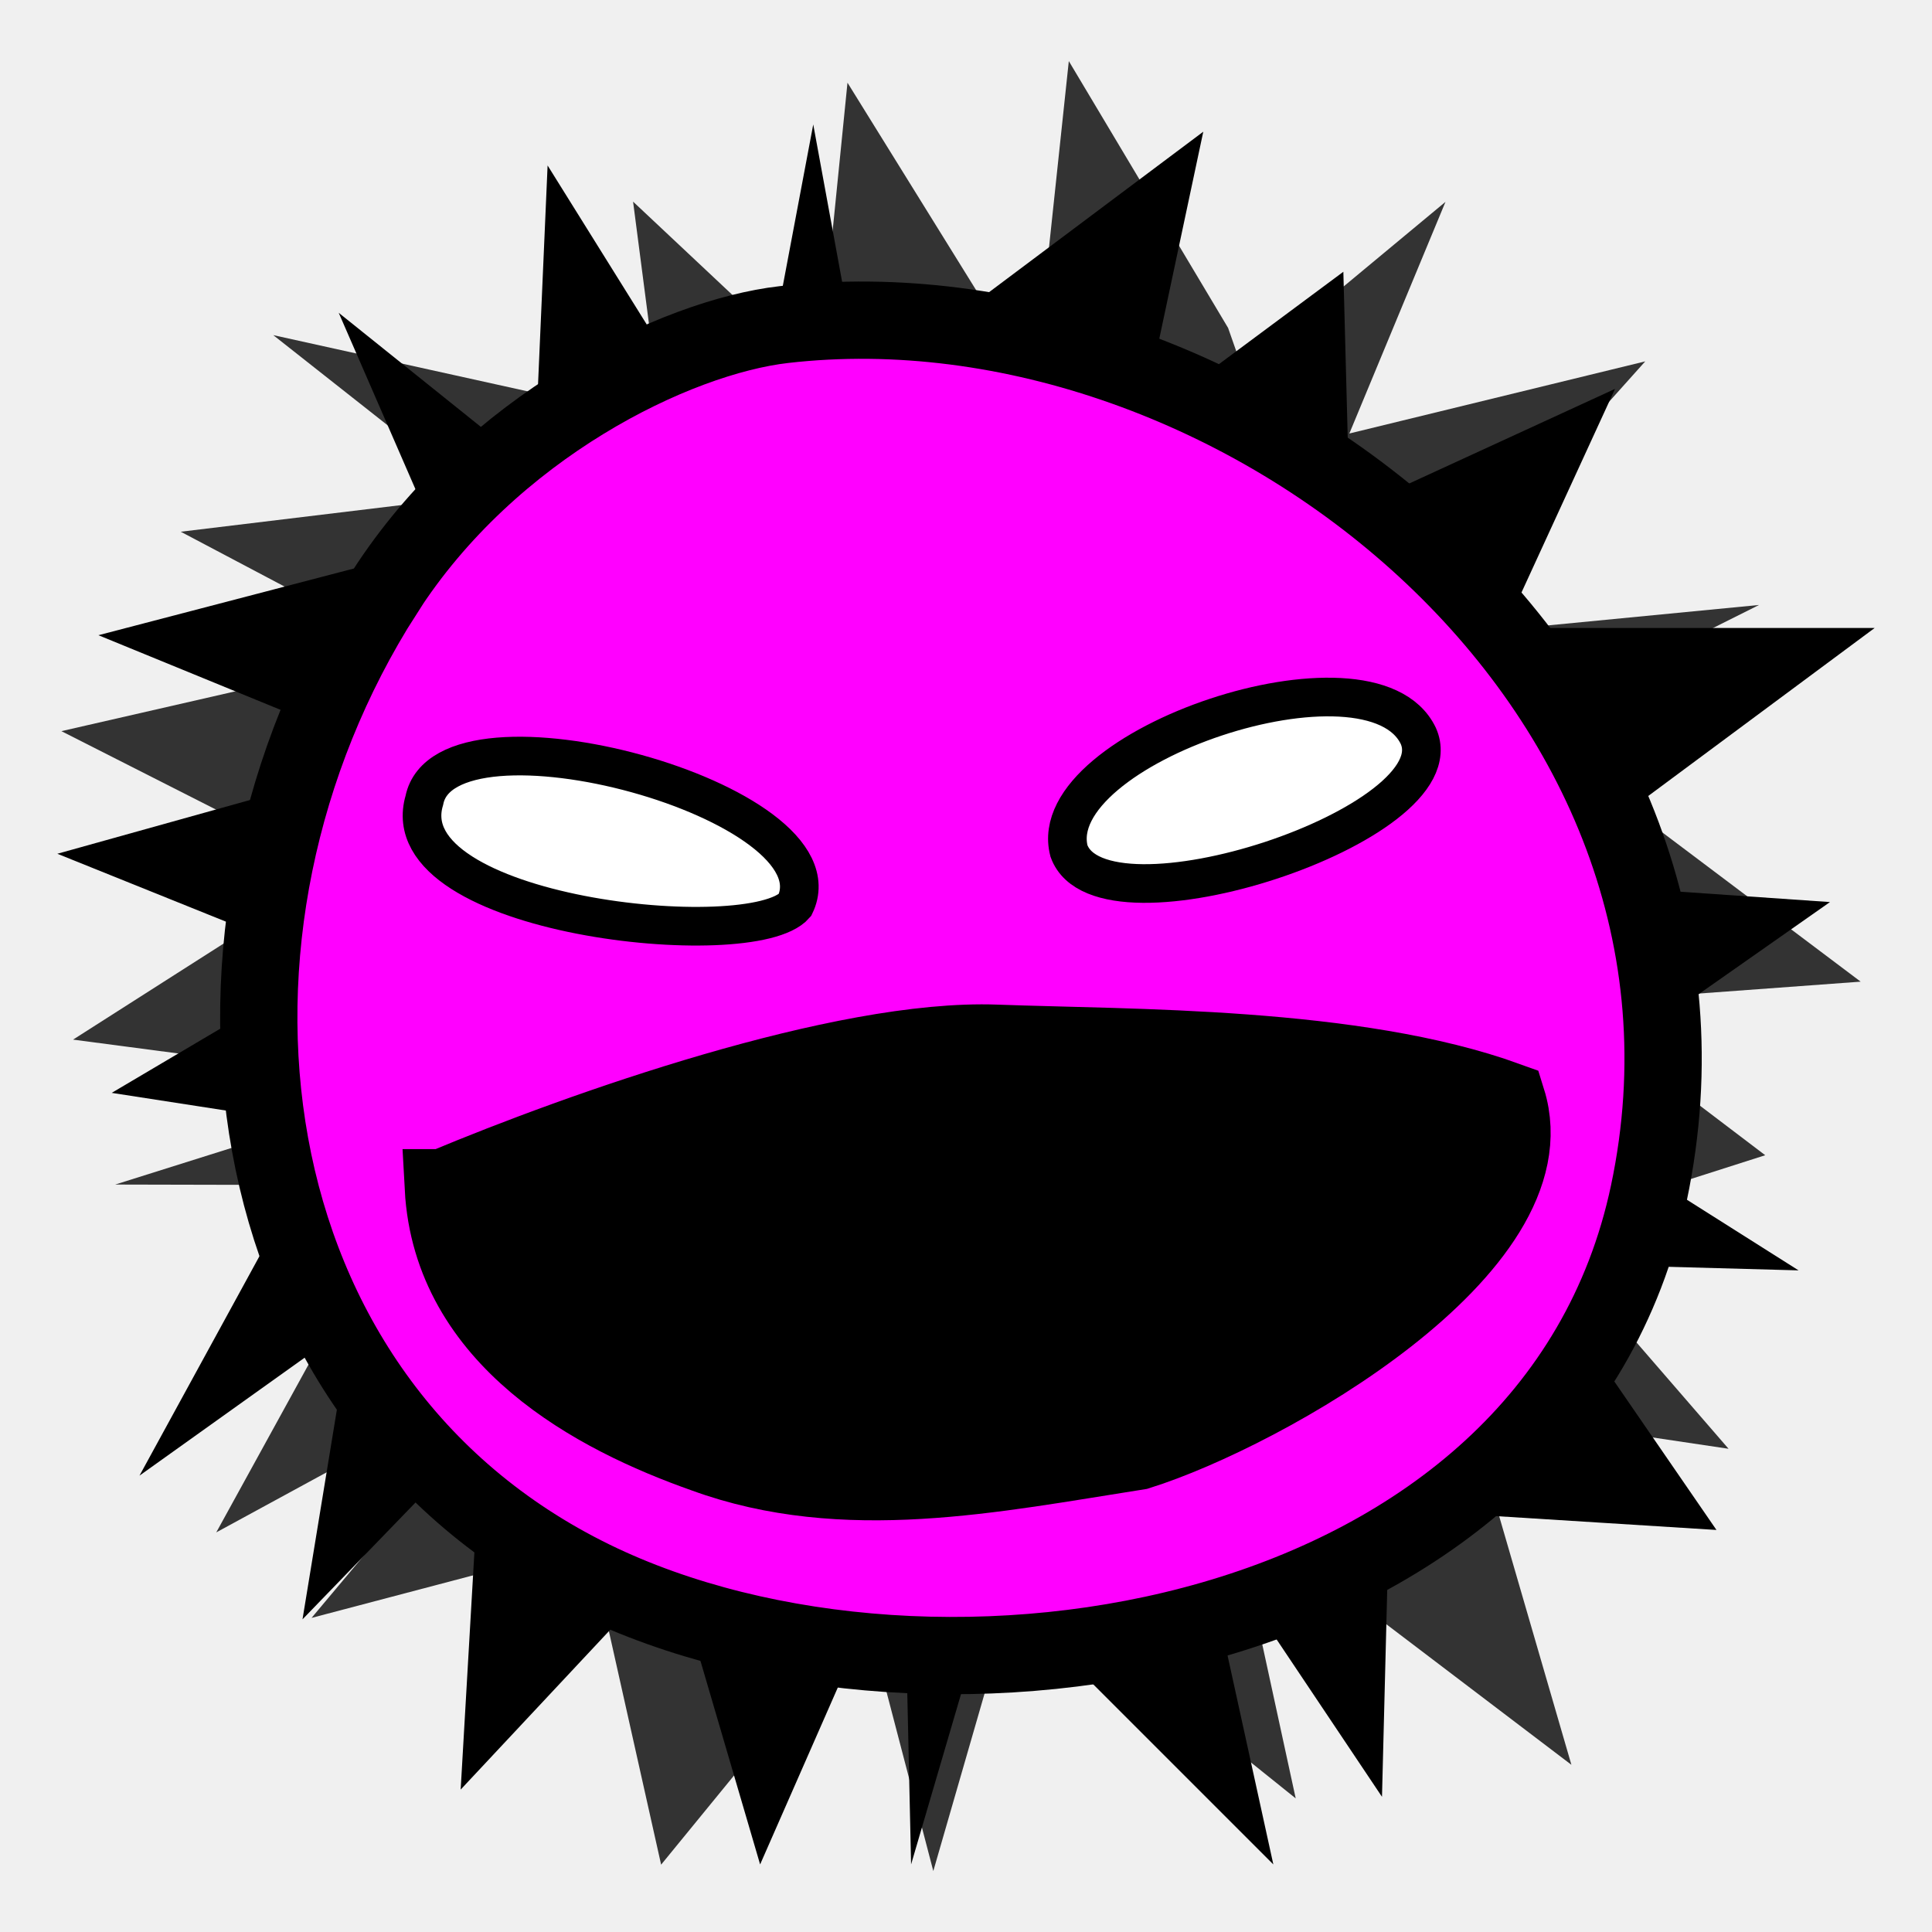
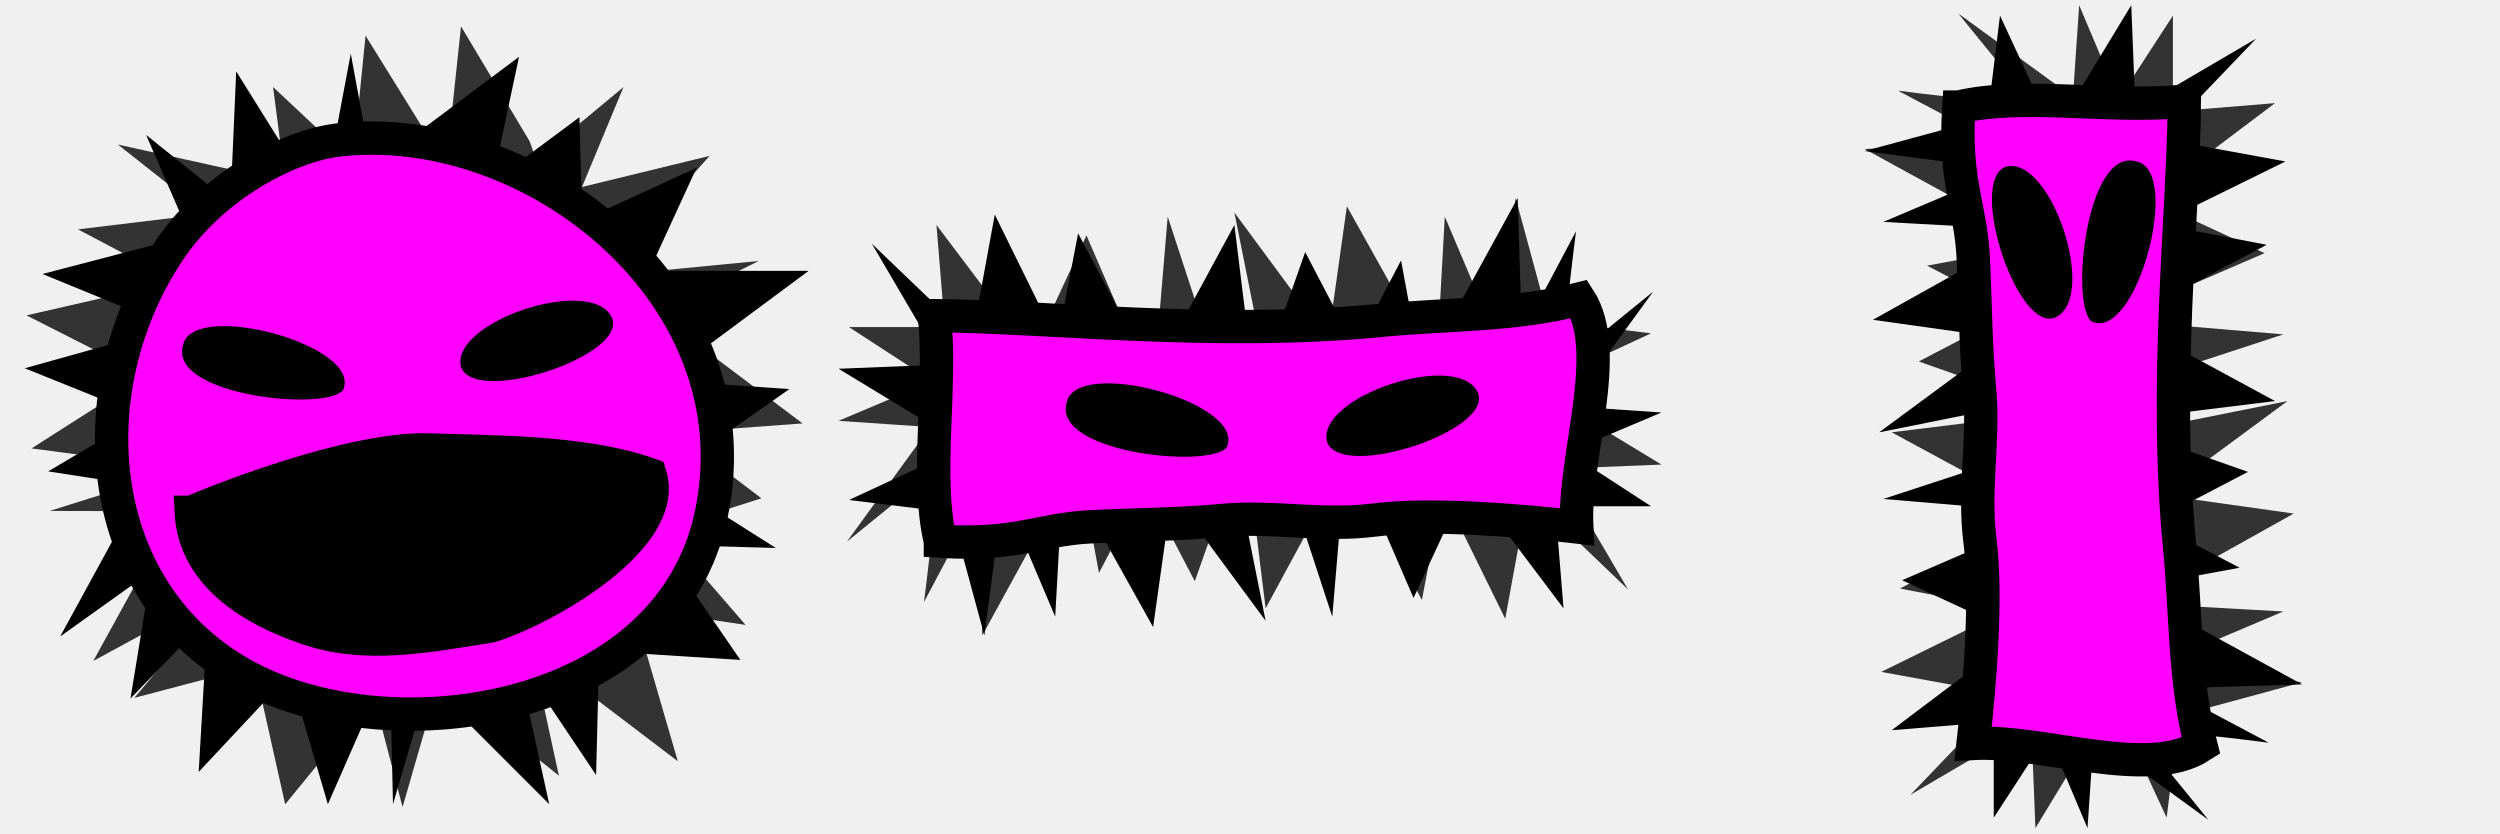
- <svg xmlns="http://www.w3.org/2000/svg" width="50" height="50" id="svg2" version="1.1">
+ <svg xmlns="http://www.w3.org/2000/svg" width="150" height="50" id="svg2" version="1.1">
  <defs id="defs4" />
  <g id="layer1" transform="translate(0,-1002.362)">
    <g id="g3976" transform="translate(-0.328125,50.18912)">
      <path style="fill:#333333;fill-opacity:1;stroke:none" d="m 45.846,967.83 -9.401,0.91 6.462,-7.215 -7.658,1.867 2.488,-5.995 -5.243,4.355 -0.383,-1.093 -4.122,-6.905 -0.889,8.362 -4.839,-7.803 -0.76,7.576 -4.789,-4.498 0.738,5.676 -10.05,-2.221 5.277,4.161 -7.671,0.927 5.882,3.107 -8.971,2.054 7.138,3.621 -6.836,4.362 9.17,1.208 -8.08,2.543 7.555,0.017 -4.939,8.985 7.952,-4.328 -5.486,6.541 7.194,-1.895 1.853,8.281 5.306,-6.489 1.738,6.654 2.206,-7.638 7.173,5.758 -1.635,-7.53 8.77,6.661 -2.668,-9.183 6.735,1.004 -4.457,-5.148 -0.222,-0.651 5.628,-1.798 -5.177,-3.93 7.647,-0.562 -8.83,-6.644 6.193,-3.101 z" id="path3960" />
      <path id="path3954" transform="translate(0,952.3622)" d="m 21.375,3.031 -1.75,9.281 -5.125,-8.219 -0.344,7.875 -5.062,-4.062 2.719,6.25 -1.156,0.062 L 2.875,16.25 10.656,19.438 1.812,21.906 8.875,24.75 3.219,28.094 8.875,28.969 3.938,38 l 5.469,-3.906 -1.25,7.625 4.625,-4.781 L 12.25,46.125 17.719,40.281 20,48.062 l 3.719,-8.469 0.188,8.469 2.125,-7.25 7.25,7.25 -1.938,-8.844 4.75,7.094 0.188,-7.438 L 44.75,39.406 40,32.5 46.875,32.688 40.156,28.438 47.688,23.156 40,22.625 l 8.844,-6.562 -9.562,0 L 42.125,9.875 35.938,12.719 35.25,12.75 35.094,6.844 l -5.219,3.875 1.594,-7.5 -8.844,6.625 -1.25,-6.812 z" style="fill:#000000;fill-opacity:1;stroke:none" />
      <path id="path3136" d="m 10.273,967.512 c -5.565,8.697 -4.114,20.89 5.399,25.536 8.847,4.321 24.839,1.776 27.328,-9.994 2.786,-13.172 -10.736,-23.822 -22.387,-22.481 -2.802,0.322 -7.588,2.638 -10.341,6.939 z" style="fill:#ff00ff;stroke:#000000;stroke-width:2;stroke-linecap:butt;stroke-linejoin:miter;stroke-miterlimit:4;stroke-opacity:1;stroke-dasharray:none" />
-       <path id="path3917" d="m 11.31,972.886 c -0.893,3.003 8.481,3.989 9.591,2.711 1.302,-2.689 -9.041,-5.485 -9.591,-2.711 z" style="fill:#ffffff;fill-opacity:1;stroke:#000000;stroke-width:1;stroke-linecap:butt;stroke-linejoin:miter;stroke-miterlimit:4;stroke-opacity:1;stroke-dasharray:none" />
-       <path id="path3919" d="m 37.033,971.216 c -1.227,-2.568 -9.737,0.288 -9.04,2.98 0.845,2.339 10.07,-0.697 9.04,-2.98 z" style="fill:#ffffff;fill-opacity:1;stroke:#000000;stroke-width:1;stroke-linecap:butt;stroke-linejoin:miter;stroke-miterlimit:4;stroke-opacity:1;stroke-dasharray:none" />
+       <path id="path3917" d="m 11.31,972.886 c -0.893,3.003 8.481,3.989 9.591,2.711 1.302,-2.689 -9.041,-5.485 -9.591,-2.711 z" style="fill:#000000;fill-opacity:1;stroke:none" />
+       <path id="path3919" d="m 37.033,971.216 c -1.227,-2.568 -9.737,0.288 -9.04,2.98 0.845,2.339 10.07,-0.697 9.04,-2.98 z" style="fill:#000000;fill-opacity:1;stroke:none" />
      <path id="path3962" d="m 11.801,982.911 c 0.211,3.916 3.931,5.894 6.761,6.891 3.622,1.326 7.466,0.516 11.222,-0.073 3.277,-1.031 10.736,-5.265 9.548,-9.075 -3.95,-1.432 -9.747,-1.353 -13.221,-1.482 -3.984,-0.148 -10.718,2.234 -14.309,3.739 z" style="fill:#000000;fill-opacity:1;stroke:#000000;stroke-width:2;stroke-linecap:butt;stroke-linejoin:miter;stroke-miterlimit:4;stroke-opacity:1;stroke-dasharray:none" />
    </g>
+     <g id="g4556">
+       <path style="fill:#333333;fill-opacity:1;stroke:none" d="m 91.688,1031.987 -1.375,7.5 -3.75,-7.625 -1.25,6.5 -4.5,-8.5 -4.875,9 -1.25,-10.125 -3,8.5 -3,-5.75 -2.75,5.25 -1.25,-6.75 -5.75,10.5 -0.25,-8.125 -3.25,6.125 c 0,0 1.125,-8.5 0.5,-7.875 -0.625,0.625 -5.125,4.25 -5.125,4.25 l 5,-6.875 -5.5,-0.375 5.625,-2.375 -5,-3.25 5.75,0 -0.5,-6.125 5.75,7.625 3.25,-7 4,9.25 0.875,-10.375 2.375,7.25 3,-0.625 -1.375,-6.875 5.625,7.625 1.125,-8 5.375,9.625 0.5,-9 3.125,7.375 1.125,-8.5 2,7.375 6.125,0.75 -7,3.25 7.625,4.625 -6.25,0.25 4.25,7.25 z" id="path4504" />
+       <path id="path4502" d="m 58.312,1022.737 1.375,-7.5 3.75,7.625 1.25,-6.5 4.5,8.5 4.875,-9 1.25,10.125 3,-8.5 3,5.75 2.75,-5.25 1.25,6.75 5.75,-10.5 0.25,8.125 3.25,-6.125 c 0,0 -1.125,8.5 -0.5,7.875 0.625,-0.625 5.125,-4.25 5.125,-4.25 l -5,6.875 5.5,0.375 -5.625,2.375 5,3.25 -5.75,0 0.5,6.125 -5.75,-7.625 -3.25,7 -4,-9.25 -0.875,10.375 -2.375,-7.25 -3,0.625 1.375,6.875 -5.625,-7.625 -1.125,8 -5.375,-9.625 -0.5,9 -3.125,-7.375 -1.125,8.5 -2,-7.375 -6.125,-0.75 7,-3.25 -7.625,-4.625 6.25,-0.25 -4.25,-7.25 z" style="fill:#000000;fill-opacity:1;stroke:none" />
+       <path id="path4476" d="m 56.424,1034.835 c 4.471,0.289 5.952,-0.702 8.942,-0.861 2.668,-0.141 5.316,-0.134 7.991,-0.386 3.031,-0.286 5.983,0.375 9.094,-0.024 3.371,-0.432 8.787,0.022 12.154,0.41 -0.226,-4.152 2.206,-10.491 0.151,-13.669 -3.9,1.01 -7.854,0.887 -11.904,1.279 -9.923,0.96 -19.782,-0.225 -26.778,-0.285 0.437,4.584 -0.571,9.653 0.35,13.535 z" style="fill:#ff00ff;stroke:#000000;stroke-width:2;stroke-linecap:butt;stroke-linejoin:miter;stroke-miterlimit:4;stroke-opacity:1;stroke-dasharray:none" />
+       <path style="fill:#000000;fill-opacity:1;stroke:none" d="m 64.002,1026.51 c -0.893,3.003 8.481,3.989 9.591,2.711 1.302,-2.689 -9.041,-5.485 -9.591,-2.711 z" id="path3917-4" />
+       <path style="fill:#000000;fill-opacity:1;stroke:none" d="m 88.664,1025.9 c -1.227,-2.568 -9.737,0.288 -9.04,2.98 0.845,2.339 10.07,-0.697 9.04,-2.98 z" id="path3919-7" />
+     </g>
+     <path id="path4504-0" d="m 120.375,1044.05 -7.5,-1.375 7.625,-3.75 -6.5,-1.25 8.5,-4.5 -9,-4.875 10.125,-1.25 -8.5,-3 5.75,-3 -5.25,-2.75 6.75,-1.25 -10.5,-5.75 8.125,-0.25 -6.125,-3.25 c 0,0 8.5,1.125 7.875,0.5 -0.625,-0.625 -4.25,-5.125 -4.25,-5.125 l 6.875,5 0.375,-5.5 2.375,5.625 3.25,-5 0,5.75 6.125,-0.5 -7.625,5.75 7,3.25 -9.25,4 10.375,0.875 -7.25,2.375 0.625,3 6.875,-1.375 -7.625,5.625 8,1.125 -9.625,5.375 9,0.5 -7.375,3.125 8.5,1.125 -7.375,2 -0.75,6.125 -3.25,-7 -4.625,7.625 -0.25,-6.25 -7.25,4.25 z" style="fill:#333333;fill-opacity:1;stroke:none" />
+     <path style="fill:#000000;fill-opacity:1;stroke:none" d="m 129.625,1010.675 7.5,1.375 -7.625,3.75 6.5,1.25 -8.5,4.5 9,4.875 -10.125,1.25 8.5,3 -5.75,3 5.25,2.75 -6.75,1.25 10.5,5.75 -8.125,0.25 6.125,3.25 c 0,0 -8.5,-1.125 -7.875,-0.5 0.625,0.625 4.25,5.125 4.25,5.125 l -6.875,-5 -0.375,5.5 -2.375,-5.625 -3.25,5 0,-5.75 -6.125,0.5 7.625,-5.75 -7,-3.25 9.25,-4 -10.375,-0.875 7.25,-2.375 -0.625,-3 -6.875,1.375 7.625,-5.625 -8,-1.125 9.625,-5.375 -9,-0.5 7.375,-3.125 -8.5,-1.125 7.375,-2 0.75,-6.125 3.25,7 4.625,-7.625 0.25,6.25 7.25,-4.25 z" id="path4502-2" />
+     <path style="fill:#ff00ff;stroke:#000000;stroke-width:2;stroke-linecap:butt;stroke-linejoin:miter;stroke-miterlimit:4;stroke-opacity:1;stroke-dasharray:none" d="m 117.528,1008.786 c -0.289,4.471 0.702,5.952 0.861,8.942 0.141,2.668 0.134,5.316 0.386,7.991 0.286,3.031 -0.375,5.983 0.024,9.094 0.432,3.371 -0.022,8.787 -0.41,12.154 4.152,-0.226 10.491,2.206 13.669,0.151 -1.01,-3.9 -0.887,-7.854 -1.279,-11.904 -0.96,-9.923 0.225,-19.782 0.285,-26.778 -4.584,0.437 -9.653,-0.571 -13.535,0.35 z" id="path4476-7" />
+     <path id="path3917-4-1" d="m 128.188,1012.05 c -3.003,-0.893 -3.989,8.481 -2.711,9.591 2.689,1.302 5.485,-9.041 2.711,-9.591 z" style="fill:#000000;fill-opacity:1;stroke:none" />
+     <path id="path3919-7-0" d="m 123.337,1021.401 c 2.568,-1.227 -0.288,-9.737 -2.98,-9.04 -2.339,0.845 0.697,10.07 2.98,9.04 z" style="fill:#000000;fill-opacity:1;stroke:none" />
  </g>
</svg>
